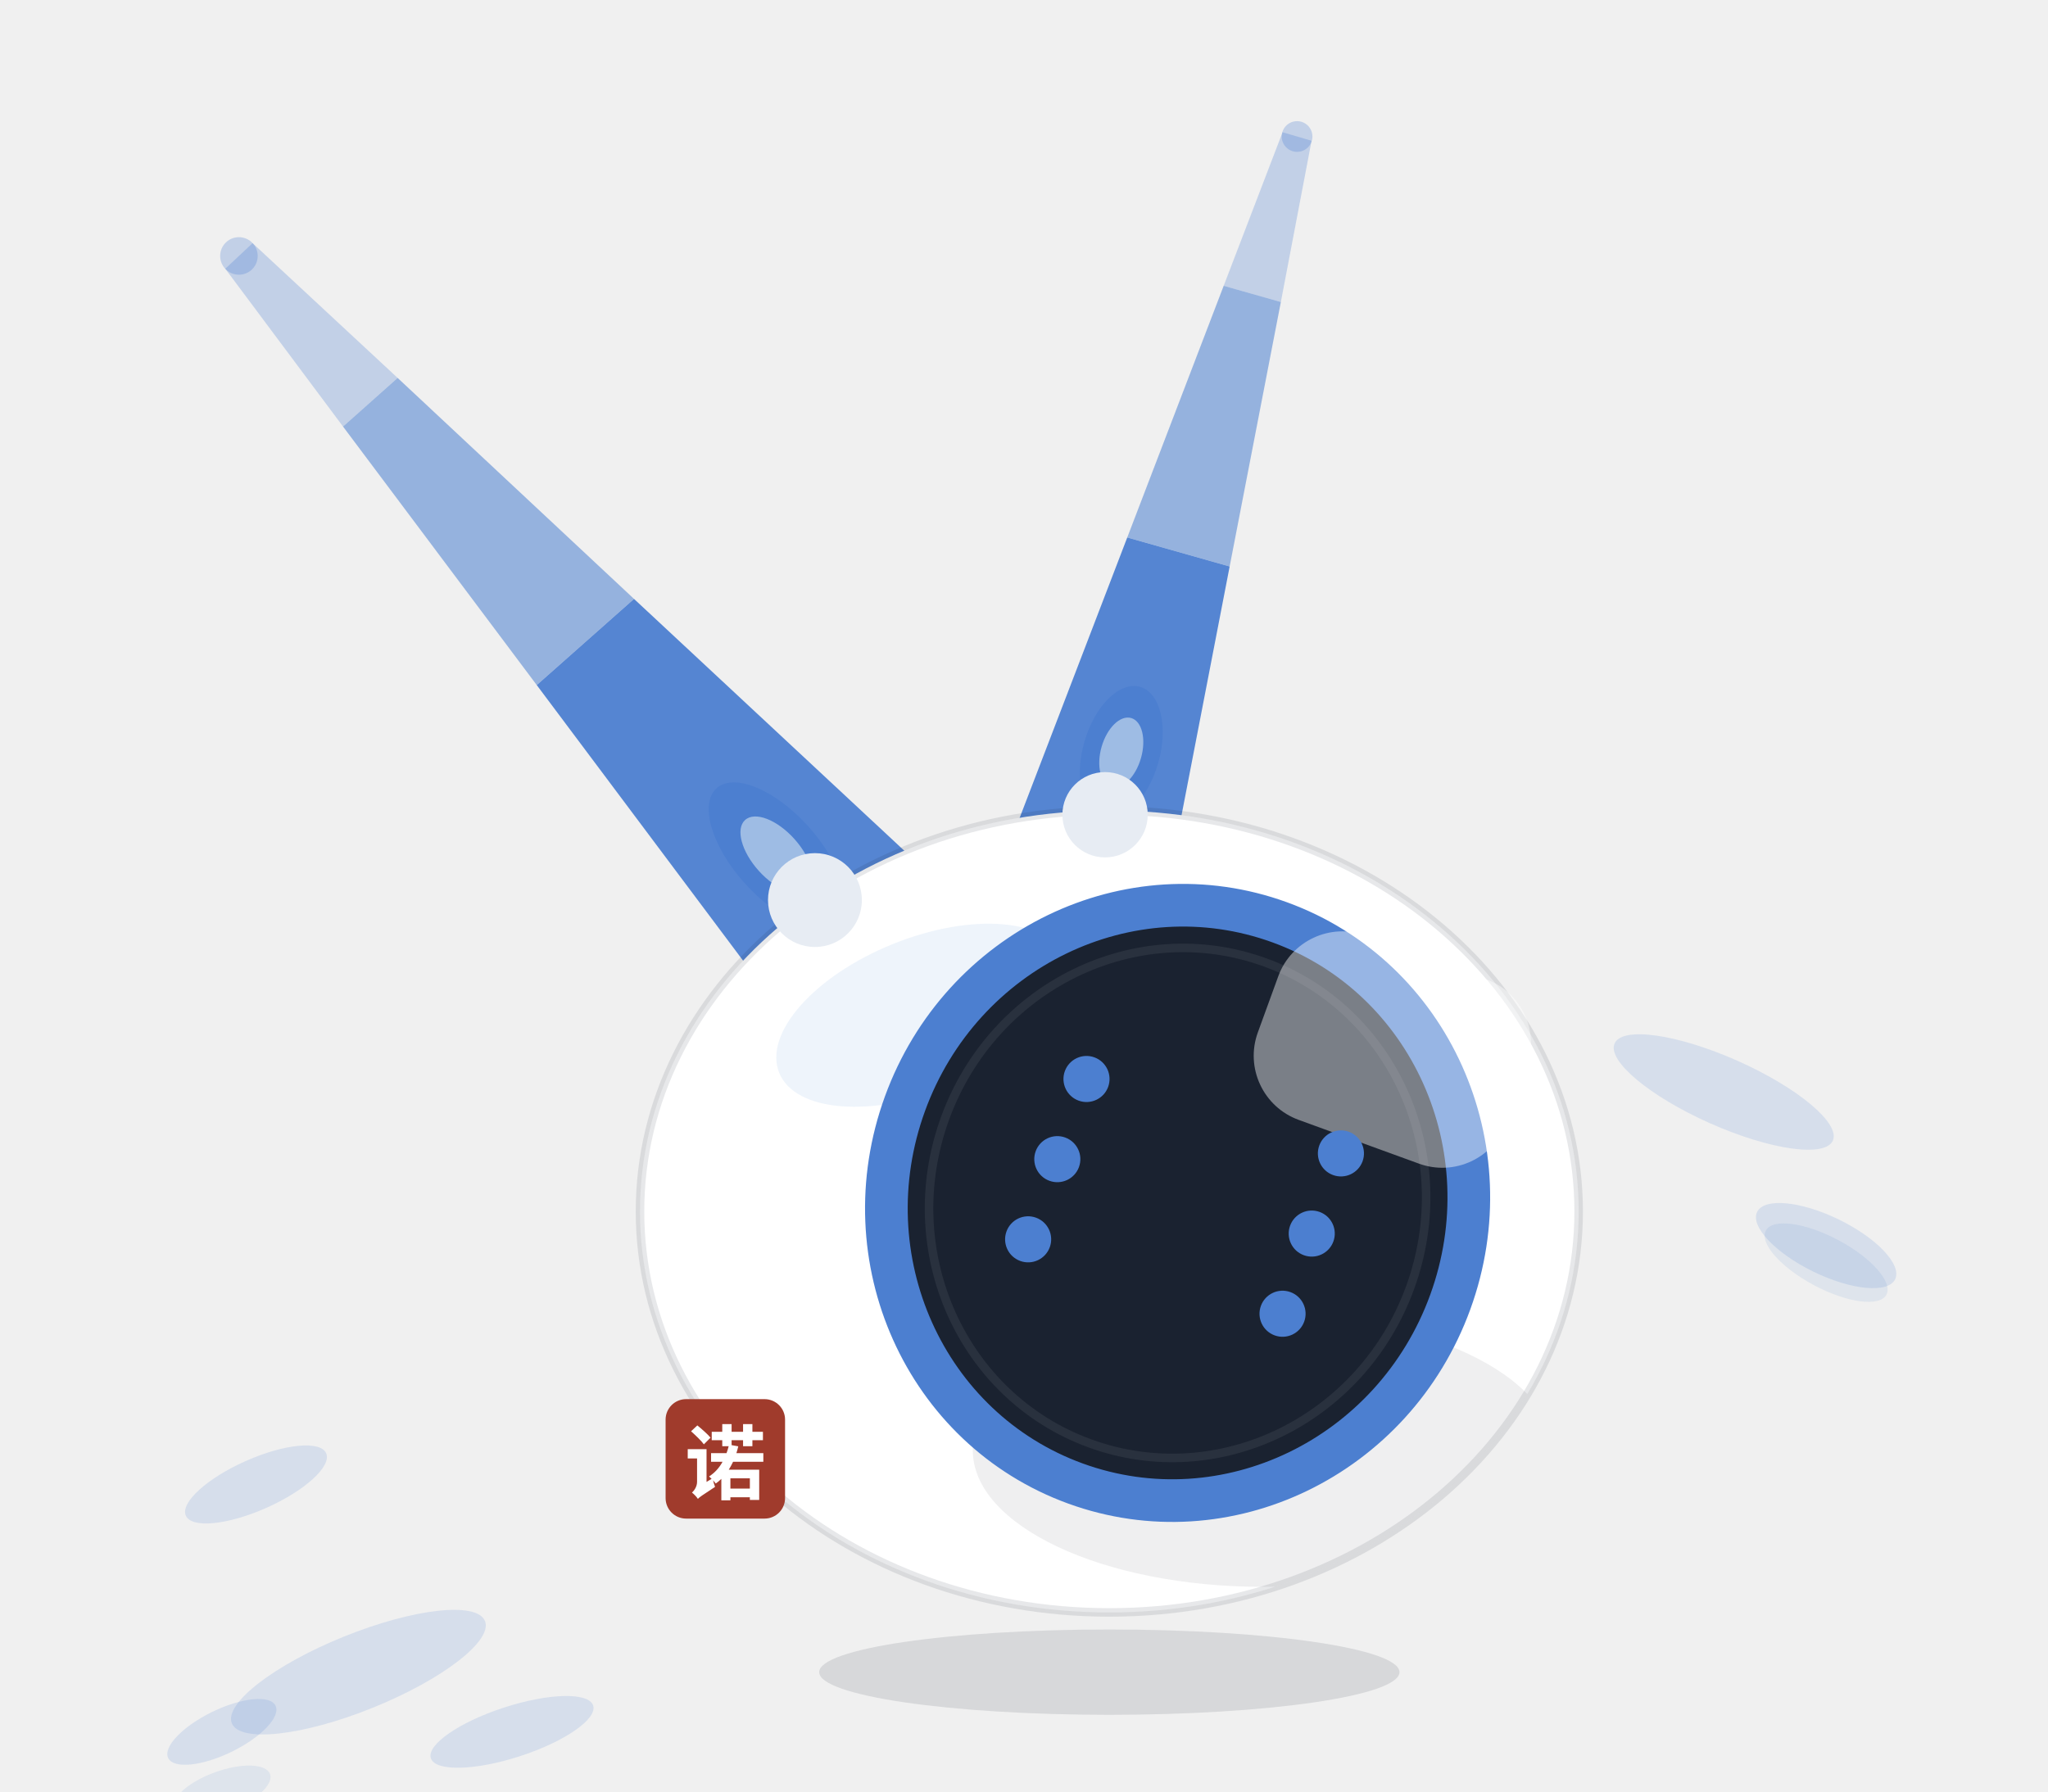
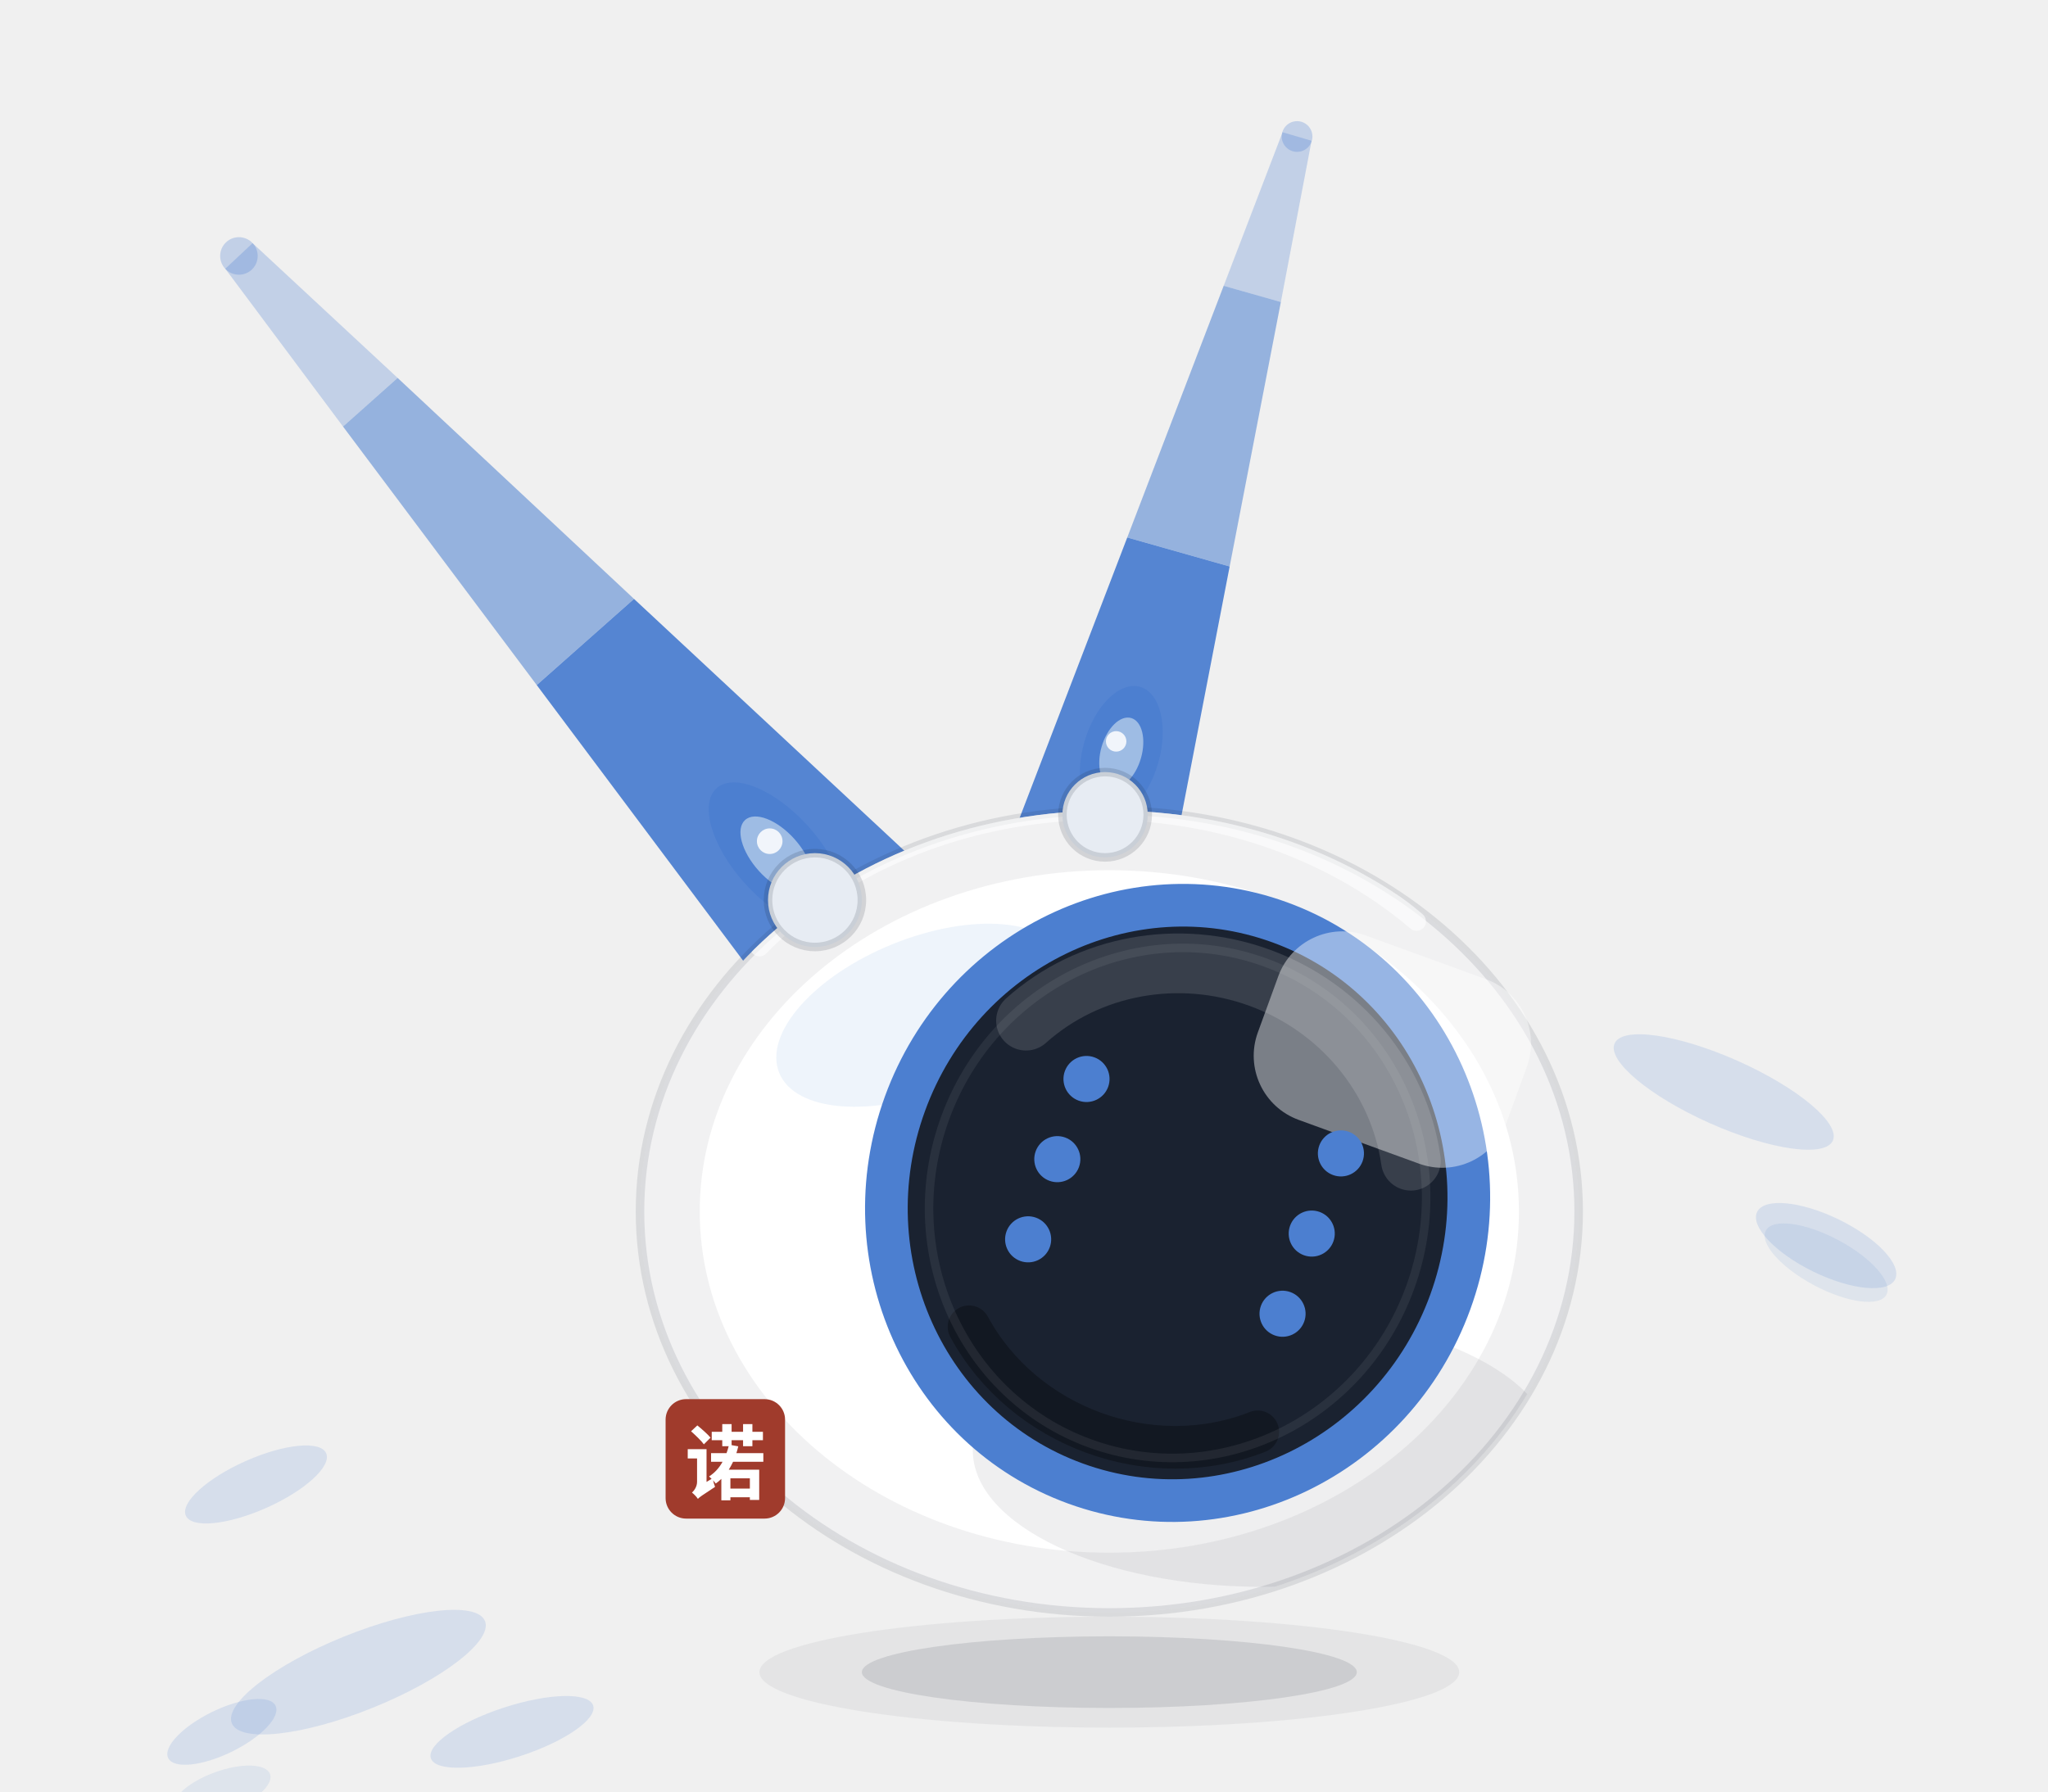
<svg xmlns="http://www.w3.org/2000/svg" width="240" height="210" viewBox="0 0 240 210" role="img" aria-label="诺瓦 v4：计算中">
  <defs>
    <clipPath id="ballClip">
      <ellipse cx="130" cy="142" rx="55" ry="47" />
    </clipPath>
  </defs>
  <g fill="rgba(76,127,208,.16)">
    <ellipse cx="42" cy="196" rx="16" ry="4.5" transform="rotate(-22 42 196)" />
    <ellipse cx="60" cy="203" rx="10" ry="3" transform="rotate(-18 60 203)" />
    <ellipse cx="30" cy="174" rx="9" ry="3" transform="rotate(-24 30 174)" />
    <ellipse cx="202" cy="128" rx="14" ry="4" transform="rotate(24 202 128)" />
    <ellipse cx="26" cy="203" rx="7" ry="2.6" transform="rotate(-26 26 203)" />
    <ellipse cx="214" cy="146" rx="9" ry="3.4" transform="rotate(26 214 146)" />
  </g>
  <g fill="rgba(76,127,208,.11)">
    <ellipse cx="214" cy="148" rx="8" ry="3" transform="rotate(28 214 148)" />
    <ellipse cx="26" cy="210" rx="6" ry="2.4" transform="rotate(-20 26 210)" />
  </g>
  <path d="M106.6 100.3L74.3 70.2L62.9 80.3L89.4 115.7Z" fill="rgba(76,127,208,.94)" />
  <path d="M74.3 70.2L46.6 44.3L40.2 50.0L62.9 80.3Z" fill="rgba(76,127,208,.55)" />
  <path d="M46.6 44.3L29.6 28.5L26.4 31.5L40.2 50.0Z" fill="rgba(76,127,208,.28)" />
  <circle cx="28" cy="30" r="2.2" fill="rgba(76,127,208,.28)" />
  <path d="M137.1 102.6L144.1 66.4L132.1 63.0L118.9 97.4Z" fill="rgba(76,127,208,.94)" />
  <path d="M144.1 66.4L150.1 35.4L143.4 33.5L132.1 63.0Z" fill="rgba(76,127,208,.55)" />
  <path d="M150.1 35.4L153.7 16.5L150.3 15.5L143.4 33.5Z" fill="rgba(76,127,208,.28)" />
  <circle cx="152" cy="16" r="1.8" fill="rgba(76,127,208,.28)" />
  <ellipse cx="91" cy="100.2" rx="10.5" ry="5" transform="rotate(48 91 100.2)" fill="rgba(76,127,208,.94)" />
  <ellipse cx="91" cy="100.2" rx="5.5" ry="2.8" transform="rotate(48 91 100.2)" fill="rgba(169,196,232,.88)" />
+   <circle cx="90.2" cy="98.6" r="1.5" fill="rgba(255,255,255,.85)" />
  <ellipse cx="131.4" cy="88.2" rx="8" ry="4.5" transform="rotate(-74 131.4 88.2)" fill="rgba(76,127,208,.94)" />
  <ellipse cx="131.4" cy="88.2" rx="4.2" ry="2.4" transform="rotate(-74 131.4 88.2)" fill="rgba(169,196,232,.88)" />
+   <circle cx="130.8" cy="86.9" r="1.2" fill="rgba(255,255,255,.85)" />
  <ellipse cx="130" cy="142" rx="55" ry="47" fill="#FFFFFF" stroke="rgba(18,26,40,.10)" stroke-width="1" />
+   <ellipse cx="130" cy="142" rx="51.5" ry="43.5" fill="none" stroke="rgba(18,26,40,.06)" stroke-width="7" clip-path="url(#ballClip)" />
+   <path d="M89 111 A 52 44 0 0 1 166 108" fill="none" stroke="rgba(255,255,255,.8)" stroke-width="2.2" stroke-linecap="round" clip-path="url(#ballClip)" opacity=".75" />
+   <path d="M86 172 A 51 42 0 0 0 174 172" fill="none" stroke="rgba(18,26,40,.08)" stroke-width="1.5" clip-path="url(#ballClip)" />
  <ellipse cx="148" cy="170" rx="34" ry="16" fill="rgba(18,26,40,.07)" clip-path="url(#ballClip)" />
  <ellipse cx="108" cy="119" rx="18" ry="9" fill="rgba(224,234,248,.55)" transform="rotate(-22 108 119)" />
-   <circle cx="95.5" cy="105.5" r="5.5" fill="#E7ECF3" />
-   <circle cx="129.5" cy="95.5" r="5" fill="#E7ECF3" />
+   <circle cx="95.5" cy="105.5" r="5.5" fill="#E7ECF3" stroke="rgba(18,26,40,.14)" stroke-width="1" />
+   <circle cx="129.5" cy="95.5" r="5" fill="#E7ECF3" stroke="rgba(18,26,40,.14)" stroke-width="1" />
  <g transform="rotate(20 138 141)">
    <ellipse cx="138" cy="141" rx="34" ry="35" fill="#1A2230" />
+     <path d="M114 127 A 27 26 0 0 1 162 127" fill="none" stroke="rgba(255,255,255,.13)" stroke-width="7" stroke-linecap="round" />
+     <path d="M120 163 A 26 24 0 0 0 156 163" fill="none" stroke="rgba(0,0,0,.3)" stroke-width="5" stroke-linecap="round" />
    <ellipse cx="138" cy="141" rx="34" ry="35" fill="none" stroke="#4C7FD0" stroke-width="5" />
    <ellipse cx="138" cy="141" rx="29" ry="30" fill="none" stroke="rgba(255,255,255,.07)" stroke-width="1" />
    <rect x="140" y="104" width="31" height="23" rx="8" fill="rgba(255,255,255,.42)" />
    <circle cx="123" cy="131" r="2.7" fill="#4C7FD0" />
    <circle cx="154" cy="129" r="2.7" fill="#4C7FD0" />
    <circle cx="123" cy="141" r="2.7" fill="#4C7FD0" />
    <circle cx="154" cy="139" r="2.7" fill="#4C7FD0" />
    <circle cx="123" cy="151" r="2.7" fill="#4C7FD0" />
    <circle cx="154" cy="149" r="2.7" fill="#4C7FD0" />
  </g>
  <rect x="78" y="164" width="14" height="14" rx="2.4" fill="#A03B2C" />
  <text x="85" y="175" text-anchor="middle" font-family="'Songti SC','Noto Serif SC','SimSun',serif" font-size="9.5" font-weight="700" fill="#FFFFFF">诺</text>
-   <ellipse cx="130" cy="196" rx="34" ry="5" fill="rgba(18,26,40,.11)" />
+   <ellipse cx="130" cy="196" rx="41" ry="6.5" fill="rgba(18,26,40,.11)" opacity=".5" />
+   <ellipse cx="130" cy="196" rx="29" ry="4.2" fill="rgba(18,26,40,.11)" />
</svg>
